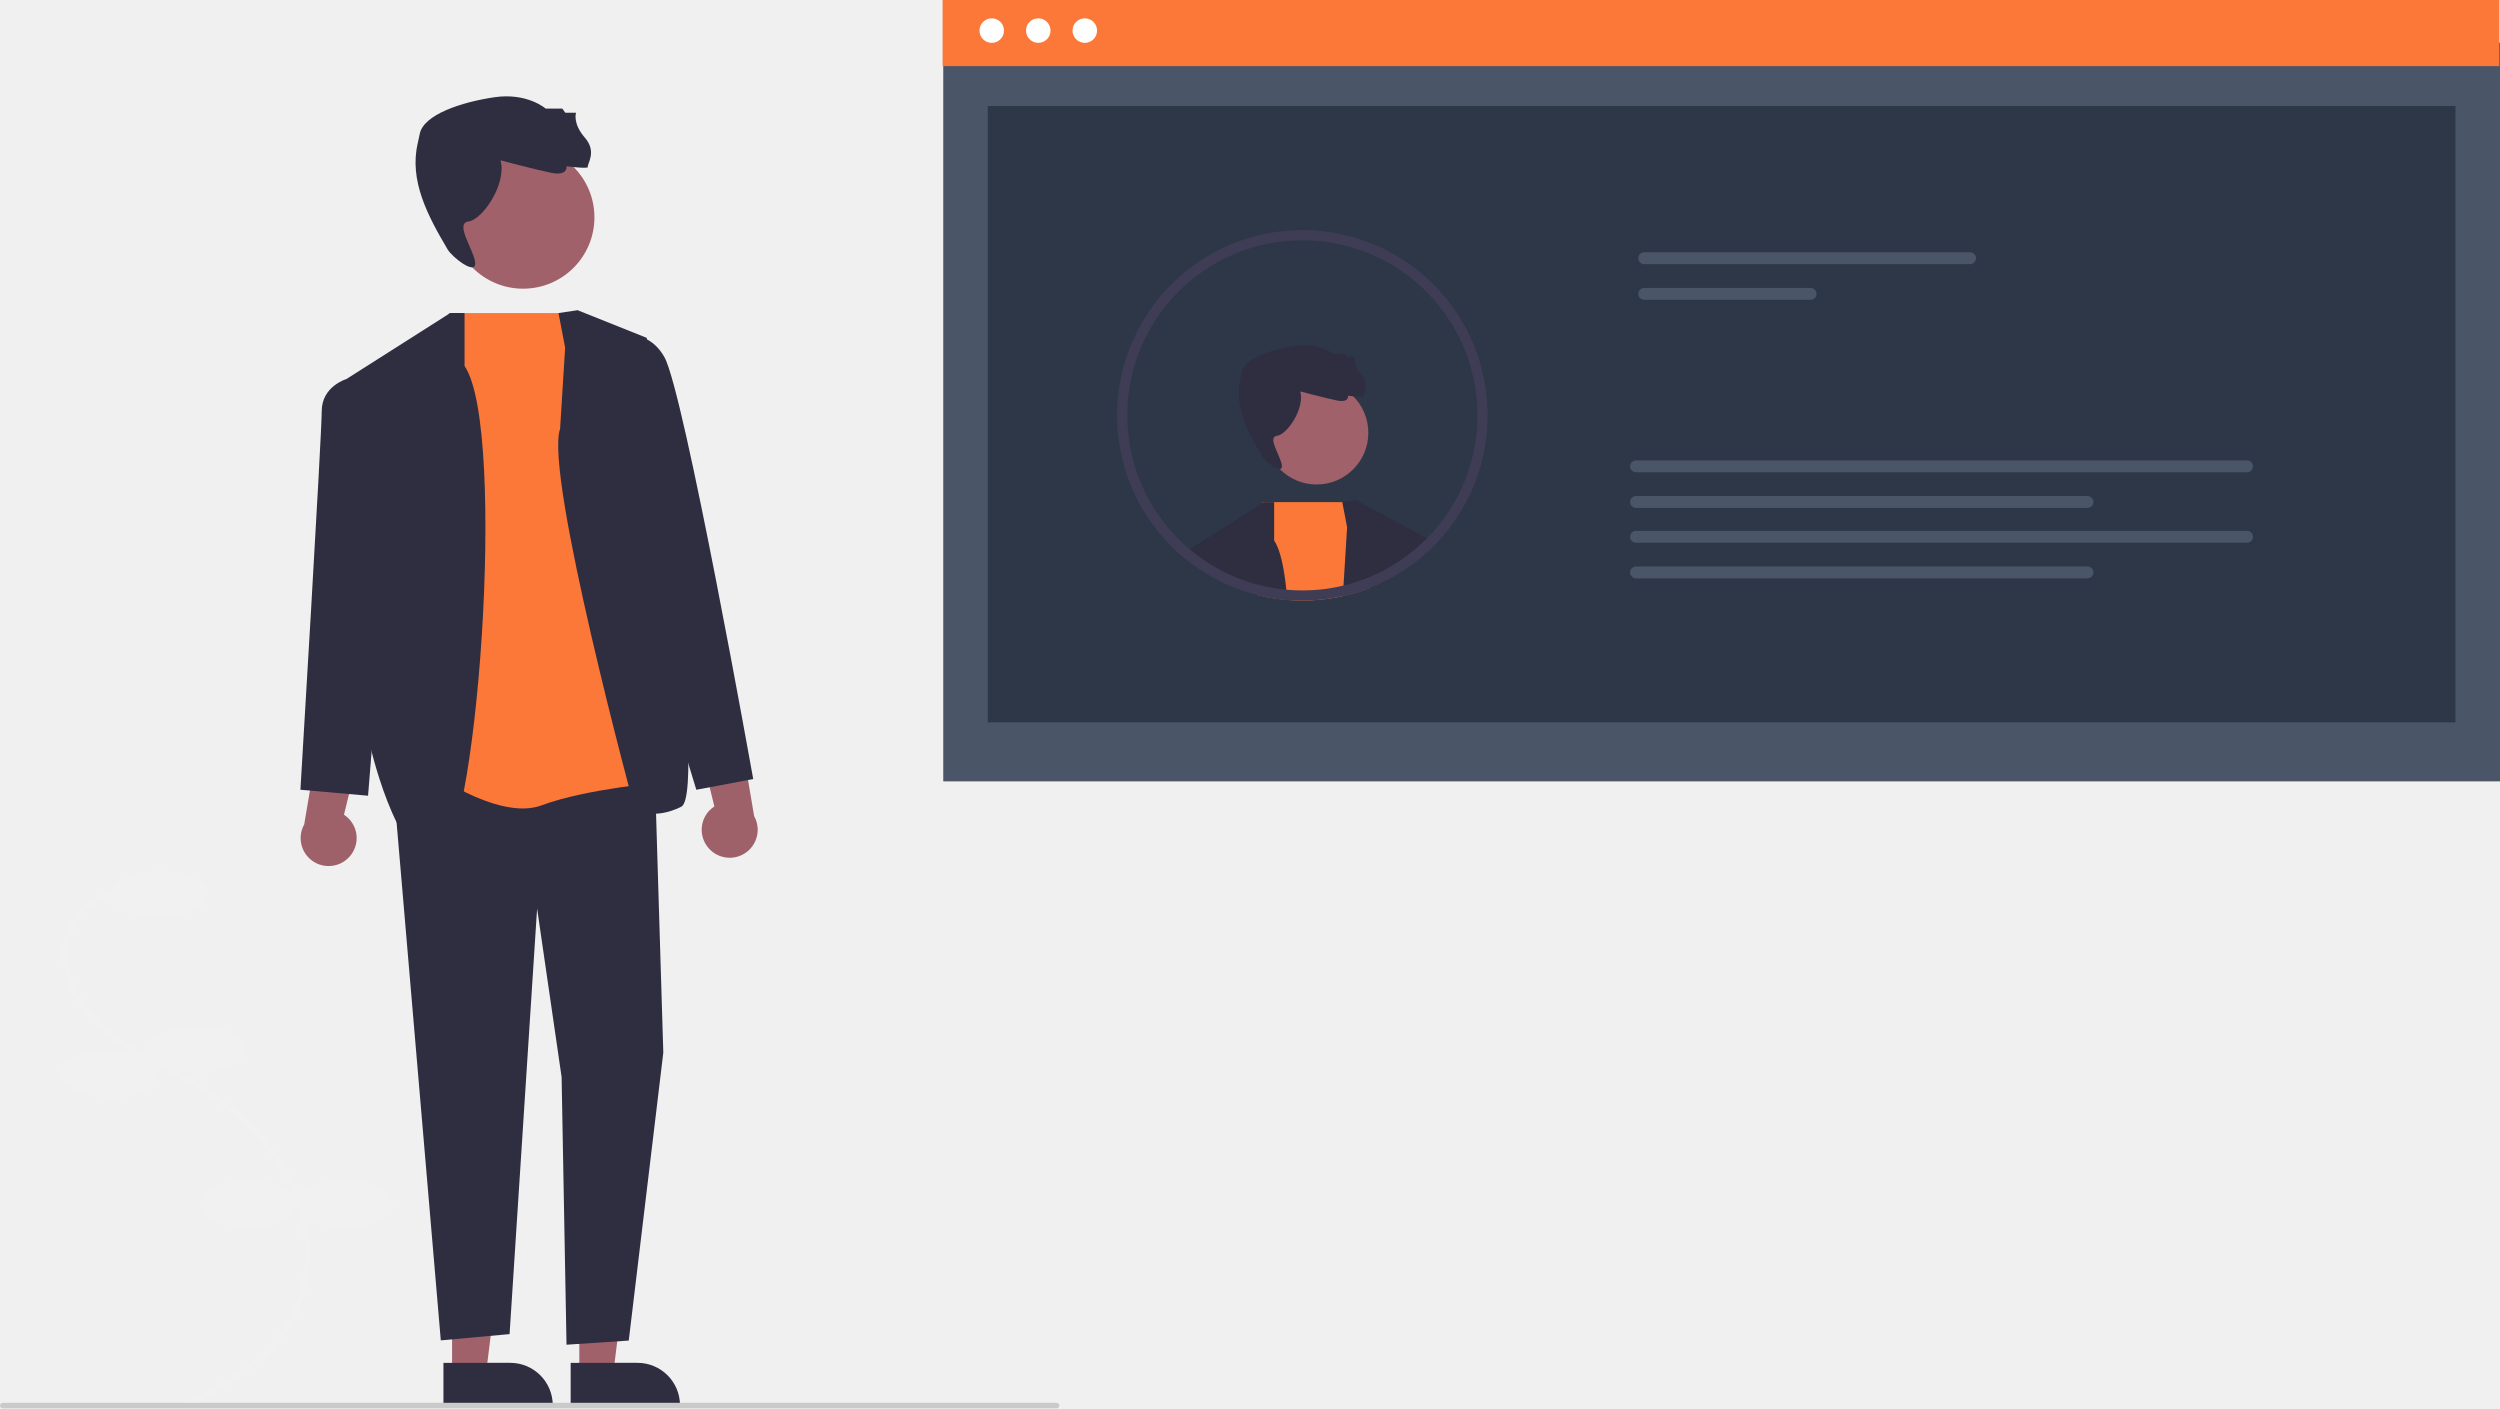
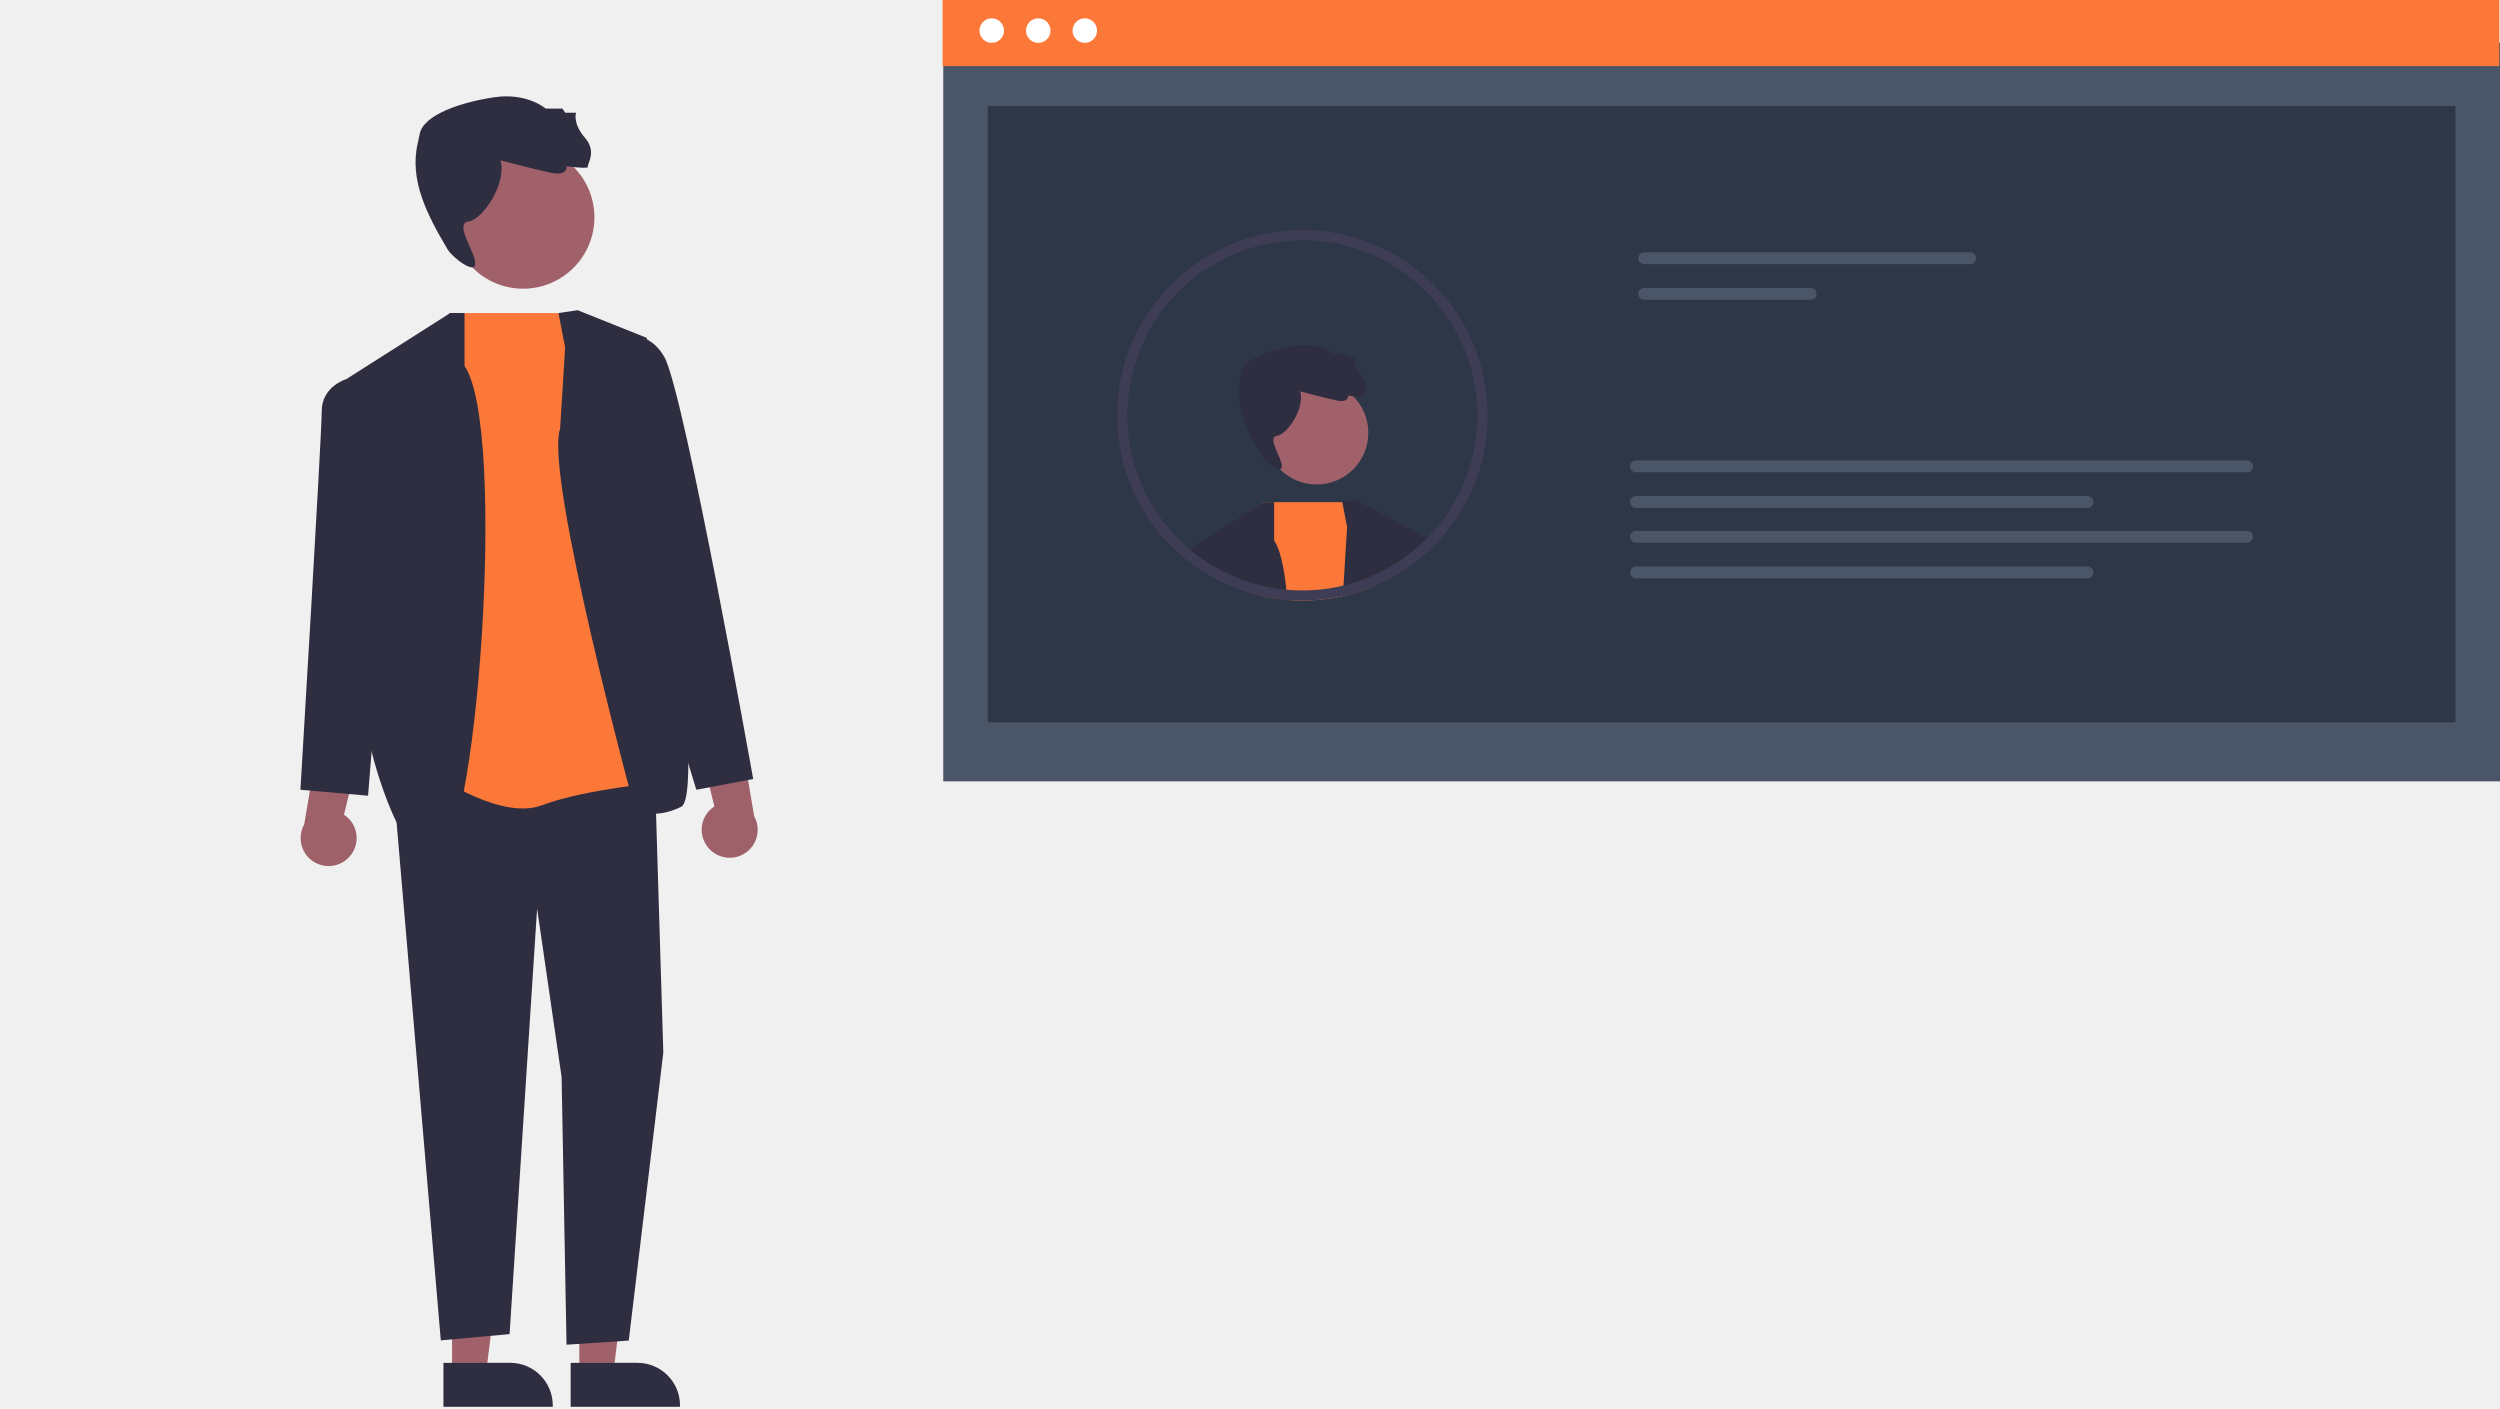
<svg xmlns="http://www.w3.org/2000/svg" id="f2473fb9-9653-4ee7-8806-669bab6c6842" data-name="Layer 1" width="903.807" height="509.145" viewBox="0 0 903.807 509.145">
-   <path d="M216.096,704.318l-.951-1.759c12.753-6.897,28.626-15.481,36.916-29.567,8.172-13.886,8.356-32.743.479-49.211-6.704-14.016-19.018-26.572-35.611-36.313-3.273-1.921-6.709-3.742-10.031-5.503-8.031-4.256-16.336-8.658-23.184-14.903-9.432-8.601-16.568-23.035-11.249-35.891a23.856,23.856,0,0,1,20.677-14.467l.113,1.997a21.861,21.861,0,0,0-18.948,13.248c-4.943,11.947,1.839,25.505,10.754,33.636,6.661,6.074,14.852,10.415,22.773,14.613,3.342,1.771,6.797,3.603,10.108,5.546,16.938,9.943,29.526,22.798,36.403,37.174,8.16,17.061,7.946,36.637-.559,51.089C245.211,688.572,229.068,697.303,216.096,704.318Z" transform="translate(-148.0965 -195.4274)" fill="#f1f1f1" />
-   <ellipse cx="57.72" cy="323.317" rx="17.5" ry="8.5" fill="#f1f1f1" />
-   <ellipse cx="71.72" cy="379.317" rx="17.5" ry="8.5" fill="#f1f1f1" />
-   <ellipse cx="39.72" cy="388.317" rx="17.5" ry="8.5" fill="#f1f1f1" />
-   <ellipse cx="89.72" cy="435.317" rx="17.5" ry="8.5" fill="#f1f1f1" />
-   <ellipse cx="124.72" cy="435.317" rx="17.5" ry="8.5" fill="#f1f1f1" />
  <rect id="bc1144e2-c94b-4f66-aa77-0b454dfd4174" data-name="Rectangle 62" x="341.011" y="15.429" width="562.796" height="267.056" fill="#4A5568" />
  <rect id="ad6bb9d5-2e55-4525-b077-6ac2d5f26b45" data-name="Rectangle 75" x="357.104" y="38.33" width="530.61" height="222.814" fill="#2D3748" />
  <rect id="a1fdfaec-ef9f-458a-9330-7bb8c38fec43" data-name="Rectangle 80" x="340.771" width="562.796" height="23.909" fill="#fc7839" />
  <circle id="ac9f2818-2064-46b1-8104-b7d94390836e" data-name="Ellipse 90" cx="358.539" cy="11.059" r="4.431" fill="#fff" />
  <circle id="bd067119-2054-4d5f-9303-2e8fa40cc410" data-name="Ellipse 91" cx="375.359" cy="11.059" r="4.431" fill="#fff" />
  <circle id="ee5e9ca0-6fca-449b-8f84-cf683813bd65" data-name="Ellipse 92" cx="392.18" cy="11.059" r="4.431" fill="#fff" />
  <path id="acae6c4c-8028-4596-98db-d9926d2ed09f" data-name="Path 142" d="M742.529,286.635a2.147,2.147,0,0,0,0,4.294H860.333a2.147,2.147,0,0,0,0-4.294Z" transform="translate(-148.0965 -195.4274)" fill="#4A5568" />
  <path id="a061bcdc-636b-4d12-a036-d7339f47b36a" data-name="Path 143" d="M742.529,299.518a2.147,2.147,0,0,0,0,4.294H802.67a2.147,2.147,0,0,0,0-4.294Z" transform="translate(-148.0965 -195.4274)" fill="#4A5568" />
  <path id="e4e4593e-e83d-4128-8cd7-f0323b36c2f2" data-name="Path 142" d="M739.564,361.871a2.147,2.147,0,0,0,0,4.294H960.447a2.147,2.147,0,0,0,0-4.294Z" transform="translate(-148.0965 -195.4274)" fill="#4A5568" />
  <path id="bf45783c-1d79-4b4f-82bb-39fc8a52f7aa" data-name="Path 143" d="M739.564,374.754a2.147,2.147,0,0,0,0,4.294H902.785a2.147,2.147,0,0,0,0-4.294Z" transform="translate(-148.0965 -195.4274)" fill="#4A5568" />
  <path id="b544fc92-6fc6-4255-93fb-dee32d880d89" data-name="Path 142" d="M739.564,387.345a2.147,2.147,0,0,0,0,4.294H960.447a2.147,2.147,0,0,0,0-4.294Z" transform="translate(-148.0965 -195.4274)" fill="#4A5568" />
  <path id="e14bb681-aaa1-4454-9da9-28d0809a146c" data-name="Path 143" d="M739.564,400.227a2.147,2.147,0,0,0,0,4.294H902.785a2.147,2.147,0,0,0,0-4.294Z" transform="translate(-148.0965 -195.4274)" fill="#4A5568" />
  <circle cx="475.989" cy="156.462" r="18.694" fill="#a0616a" />
  <path d="M618.165,336.934s8.724,2.337,13.242,3.272,4.05-1.714,4.05-1.714,5.92.779,5.608.156,2.493-3.895-.779-7.633-2.337-6.543-2.337-6.543h-2.804l-.779-1.091h-4.362s-4.823-4.229-13.391-2.983-18.701,4.54-19.636,9.681c-.127.697-.294,1.472-.488,2.29-2.343,9.891,2.635,19.146,7.799,27.903,1.269,2.152,7.407,6.844,7.25,3.625s-5.525-10.45-1.786-10.917S619.879,343.01,618.165,336.934Z" transform="translate(-148.0965 -195.4274)" fill="#2f2e41" />
  <path d="M613.48,412.325a65.38,65.38,0,0,1-10.699-1.758l.197-3.728L604.615,377.197l.015-.227h32.931l5.168,27.293.697,3.683c-1.364.53-2.743,1.031-4.152,1.47-.016,0-.016.015-.03.015-1.955.606-3.94,1.137-5.941,1.576a68.558,68.558,0,0,1-8.062,1.243,62.045,62.045,0,0,1-6.304.303C617.117,412.552,615.284,412.477,613.48,412.325Z" transform="translate(-148.0965 -195.4274)" fill="#fc7839" />
  <path d="M592.309,407.051c-1.364-.591-2.682-1.228-3.985-1.894l-.561-.288c-.379-.197-.773-.409-1.151-.621q-.774-.432-1.501-.864c-.47-.273-.955-.561-1.424-.849-.03-.015-.045-.03-.075-.03-1.637-1.046-3.243-2.122-4.789-3.288q-.386-.296-.773-.591l-.272-4.364.394-.243L604.615,377.197l.363-.227.03-.015,3.728.015v13.882c2.107,3.046,3.531,9.426,4.41,17.776.121,1.197.227,2.425.334,3.698a65.38,65.38,0,0,1-10.699-1.758c-.379-.076-.743-.167-1.122-.273a62.702,62.702,0,0,1-6.516-2.091c-.652-.243-1.288-.5-1.925-.758l-.061-.03C592.885,407.294,592.582,407.173,592.309,407.051Z" transform="translate(-148.0965 -195.4274)" fill="#2f2e41" />
  <path d="M586.612,404.248q-.774-.432-1.501-.864c-.47-.273-.955-.561-1.424-.849-.03-.015-.045-.03-.075-.03-1.637-1.046-3.243-2.122-4.789-3.288q-.386-.296-.773-.591c-.121-.106-.242-.197-.379-.303-.969-.743-1.909-1.515-2.819-2.334-.045-.03-.075-.076-.121-.106a10.422,10.422,0,0,1,3.046-1.622l1.076.318,7.668,2.303.045,3.107Z" transform="translate(-148.0965 -195.4274)" fill="#2f2e41" />
  <path d="M651.184,404.293c-.455.242-.909.485-1.364.712-.107.061-.197.106-.288.152-.607.303-1.197.606-1.803.894-.016.015-.046.015-.046.03-.03.015-.075.03-.106.045-1.364.652-2.743,1.258-4.153,1.818-1.364.53-2.743,1.031-4.152,1.47-.016,0-.016.015-.03.015-1.955.606-3.94,1.137-5.941,1.576a12.506,12.506,0,0,1,.485-3.683l.015-.212,1.304-21.095-1.743-9.047,5.001-.743L665.869,391.033s-3.031,3.031-15.473,9.487C649.296,401.091,650.911,402.99,651.184,404.293Z" transform="translate(-148.0965 -195.4274)" fill="#2f2e41" />
  <path d="M624.907,408.612c-1.971.182-3.971.273-5.971.273-1.94,0-3.865-.076-5.789-.258.121,1.197.227,2.425.334,3.698,1.803.152,3.637.227,5.456.227a62.045,62.045,0,0,0,6.304-.303,68.558,68.558,0,0,0,8.062-1.243,12.506,12.506,0,0,1,.485-3.683l.015-.212A62.996,62.996,0,0,1,624.907,408.612Zm57.268-85.047A66.972,66.972,0,1,0,566.441,387.184c.606.758,1.228,1.515,1.864,2.243.061.061.091.106.136.152a63.821,63.821,0,0,0,4.986,5.137c.425.394.864.788,1.303,1.167.046.03.076.076.121.106.909.818,1.849,1.591,2.819,2.334.137.106.258.197.379.303q.387.296.773.591c1.546,1.167,3.152,2.243,4.789,3.288.03,0,.045.015.075.03.47.288.955.576,1.424.849q.728.432,1.501.864c.379.212.773.424,1.151.621l.561.288c1.303.667,2.622,1.303,3.985,1.894.273.121.576.242.849.364l.061.03c.636.258,1.273.515,1.925.758a62.702,62.702,0,0,0,6.516,2.091c.379.106.743.197,1.122.273a65.38,65.38,0,0,0,10.699,1.758c1.803.152,3.637.227,5.456.227a62.045,62.045,0,0,0,6.304-.303,68.558,68.558,0,0,0,8.062-1.243c2.001-.439,3.986-.97,5.941-1.576.015,0,.015-.015.03-.015,1.409-.439,2.788-.94,4.152-1.47,1.41-.561,2.789-1.167,4.153-1.818.03-.015.075-.03.106-.045,0-.015.03-.015.046-.03.606-.288,1.197-.591,1.803-.894.091-.046.181-.091.288-.152.454-.227.909-.47,1.364-.712.03-.015.045-.03.075-.045,1.197-.667,2.38-1.364,3.547-2.106.318-.197.636-.394.955-.621.47-.288.924-.606,1.364-.924.591-.409,1.182-.833,1.758-1.273a4.679,4.679,0,0,0,.545-.409c1.41-1.061,2.773-2.182,4.076-3.364a66.914,66.914,0,0,0,18.67-71.984Zm-19.807,68.074a64.792,64.792,0,0,1-5.152,4.364c-.394.303-.804.606-1.212.879-.394.303-.788.591-1.197.864-.349.243-.697.485-1.061.712-.03.03-.075.045-.106.076-.258.182-.531.349-.788.515-.804.5-1.637,1-2.455,1.47-.197.106-.379.227-.576.333-.107.061-.212.121-.334.182-.454.258-.909.485-1.364.727-.061.045-.136.061-.197.106a.112.112,0,0,0-.061.03c-.318.167-.636.318-.955.47-.273.136-.531.273-.804.394-1.106.53-2.243,1.03-3.379,1.5-1.197.485-2.409.924-3.637,1.334-.303.106-.622.227-.94.318-1.44.455-2.879.864-4.349,1.197a62.996,62.996,0,0,1-8.895,1.5c-1.971.182-3.971.273-5.971.273-1.94,0-3.865-.076-5.789-.258a62.373,62.373,0,0,1-10.169-1.788c-.121-.03-.258-.061-.379-.091a58.111,58.111,0,0,1-8.017-2.728c-.136-.061-.288-.106-.409-.167-.152-.061-.288-.106-.409-.167-.152-.061-.288-.121-.424-.182-1.137-.5-2.243-1.046-3.349-1.606l-.516-.273c-.985-.515-1.955-1.046-2.91-1.637-.333-.182-.682-.394-1.015-.606-.379-.227-.758-.47-1.122-.712q-.135-.091-.272-.182c-.849-.576-1.712-1.152-2.531-1.773-.576-.424-1.137-.833-1.697-1.273-.364-.273-.727-.561-1.076-.864-.227-.167-.454-.364-.682-.561-.303-.258-.606-.515-.909-.788-.47-.379-.909-.803-1.334-1.197a60.229,60.229,0,0,1-4.834-5.001c-.515-.576-1-1.152-1.47-1.758a3.647,3.647,0,0,1-.303-.379,63.298,63.298,0,1,1,93.048,6.744Z" transform="translate(-148.0965 -195.4274)" fill="#3f3d56" />
  <polygon points="163.436 496.698 175.696 496.697 181.528 449.409 163.434 449.41 163.436 496.698" fill="#a0616a" />
  <path d="M308.406,688.123l24.144-.001h.001A15.387,15.387,0,0,1,347.937,703.508v.5l-39.531.001Z" transform="translate(-148.0965 -195.4274)" fill="#2f2e41" />
  <polygon points="209.436 496.698 221.696 496.697 227.528 449.409 209.434 449.41 209.436 496.698" fill="#a0616a" />
  <path d="M354.406,688.123l24.144-.001h.001A15.387,15.387,0,0,1,393.937,703.508v.5l-39.531.001Z" transform="translate(-148.0965 -195.4274)" fill="#2f2e41" />
  <path d="M274.333,505.267a10.056,10.056,0,0,0-1.883-15.304l8.518-34.705-17.492,6.233-5.407,32.001a10.11,10.11,0,0,0,16.265,11.775Z" transform="translate(-148.0965 -195.4274)" fill="#9e616a" />
  <path d="M404.474,502.267a10.056,10.056,0,0,1,1.883-15.304L397.839,452.259l17.492,6.233,5.407,32.001a10.11,10.11,0,0,1-16.265,11.775Z" transform="translate(-148.0965 -195.4274)" fill="#9e616a" />
  <polygon points="142.367 285.513 159.36 484.578 184.224 482.311 194.175 328.461 203.033 389.379 204.807 486.145 227.307 484.645 239.801 380.545 236.736 279.728 151.319 271.078 142.367 285.513" fill="#2f2e41" />
  <circle cx="189.112" cy="78.582" r="25.786" fill="#a0616a" />
  <path d="M329.043,253.381s12.033,3.223,18.265,4.513,5.587-2.364,5.587-2.364,8.165,1.074,7.736.215,3.438-5.372-1.074-10.529-3.223-9.025-3.223-9.025h-3.868l-1.074-1.504H345.374s-6.652-5.833-18.471-4.114-25.795,6.263-27.084,13.354c-.175.962-.405,2.03-.672,3.159-3.232,13.644,3.635,26.409,10.757,38.487,1.75,2.968,10.217,9.441,10,5s-7.621-14.414-2.464-15.059S331.407,261.762,329.043,253.381Z" transform="translate(-148.0965 -195.4274)" fill="#2f2e41" />
  <path d="M310.376,308.604h45.412l32.11,169.575s-27.994,2.394-43.994,8.394-42.598-13.706-42.598-13.706Z" transform="translate(-148.0965 -195.4274)" fill="#fc7839" />
  <path d="M316.045,327.754V308.604l-5.142-.031-37.567,23.885,8.152,130.863s9.648,43.658,24.282,43.205S331.687,350.435,316.045,327.754Z" transform="translate(-148.0965 -195.4274)" fill="#2f2e41" />
  <path d="M285.404,336.073l-12.067-3.615s-8.933,2.615-8.933,11.615-7.697,136.868-7.697,136.868l24.451,2.161,5.246-65.029Z" transform="translate(-148.0965 -195.4274)" fill="#2f2e41" />
  <path d="M352.404,321.073l-2.405-12.469,6.905-1.031,25,10s22.5,164.5,12.5,169.5-16.752,1.126-16.752,1.126S344.76,366.873,350.582,350.473Z" transform="translate(-148.0965 -195.4274)" fill="#2f2e41" />
  <path d="M364.404,320.073l4.267-1.857s12.523-6.206,19.628,6.326,32.105,152.531,32.105,152.531l-20.57,3.868-15.379-50.384Z" transform="translate(-148.0965 -195.4274)" fill="#2f2e41" />
-   <path d="M530.096,704.573h-381a1,1,0,1,1,0-2h381a1,1,0,0,1,0,2Z" transform="translate(-148.0965 -195.4274)" fill="#cacaca" />
</svg>
